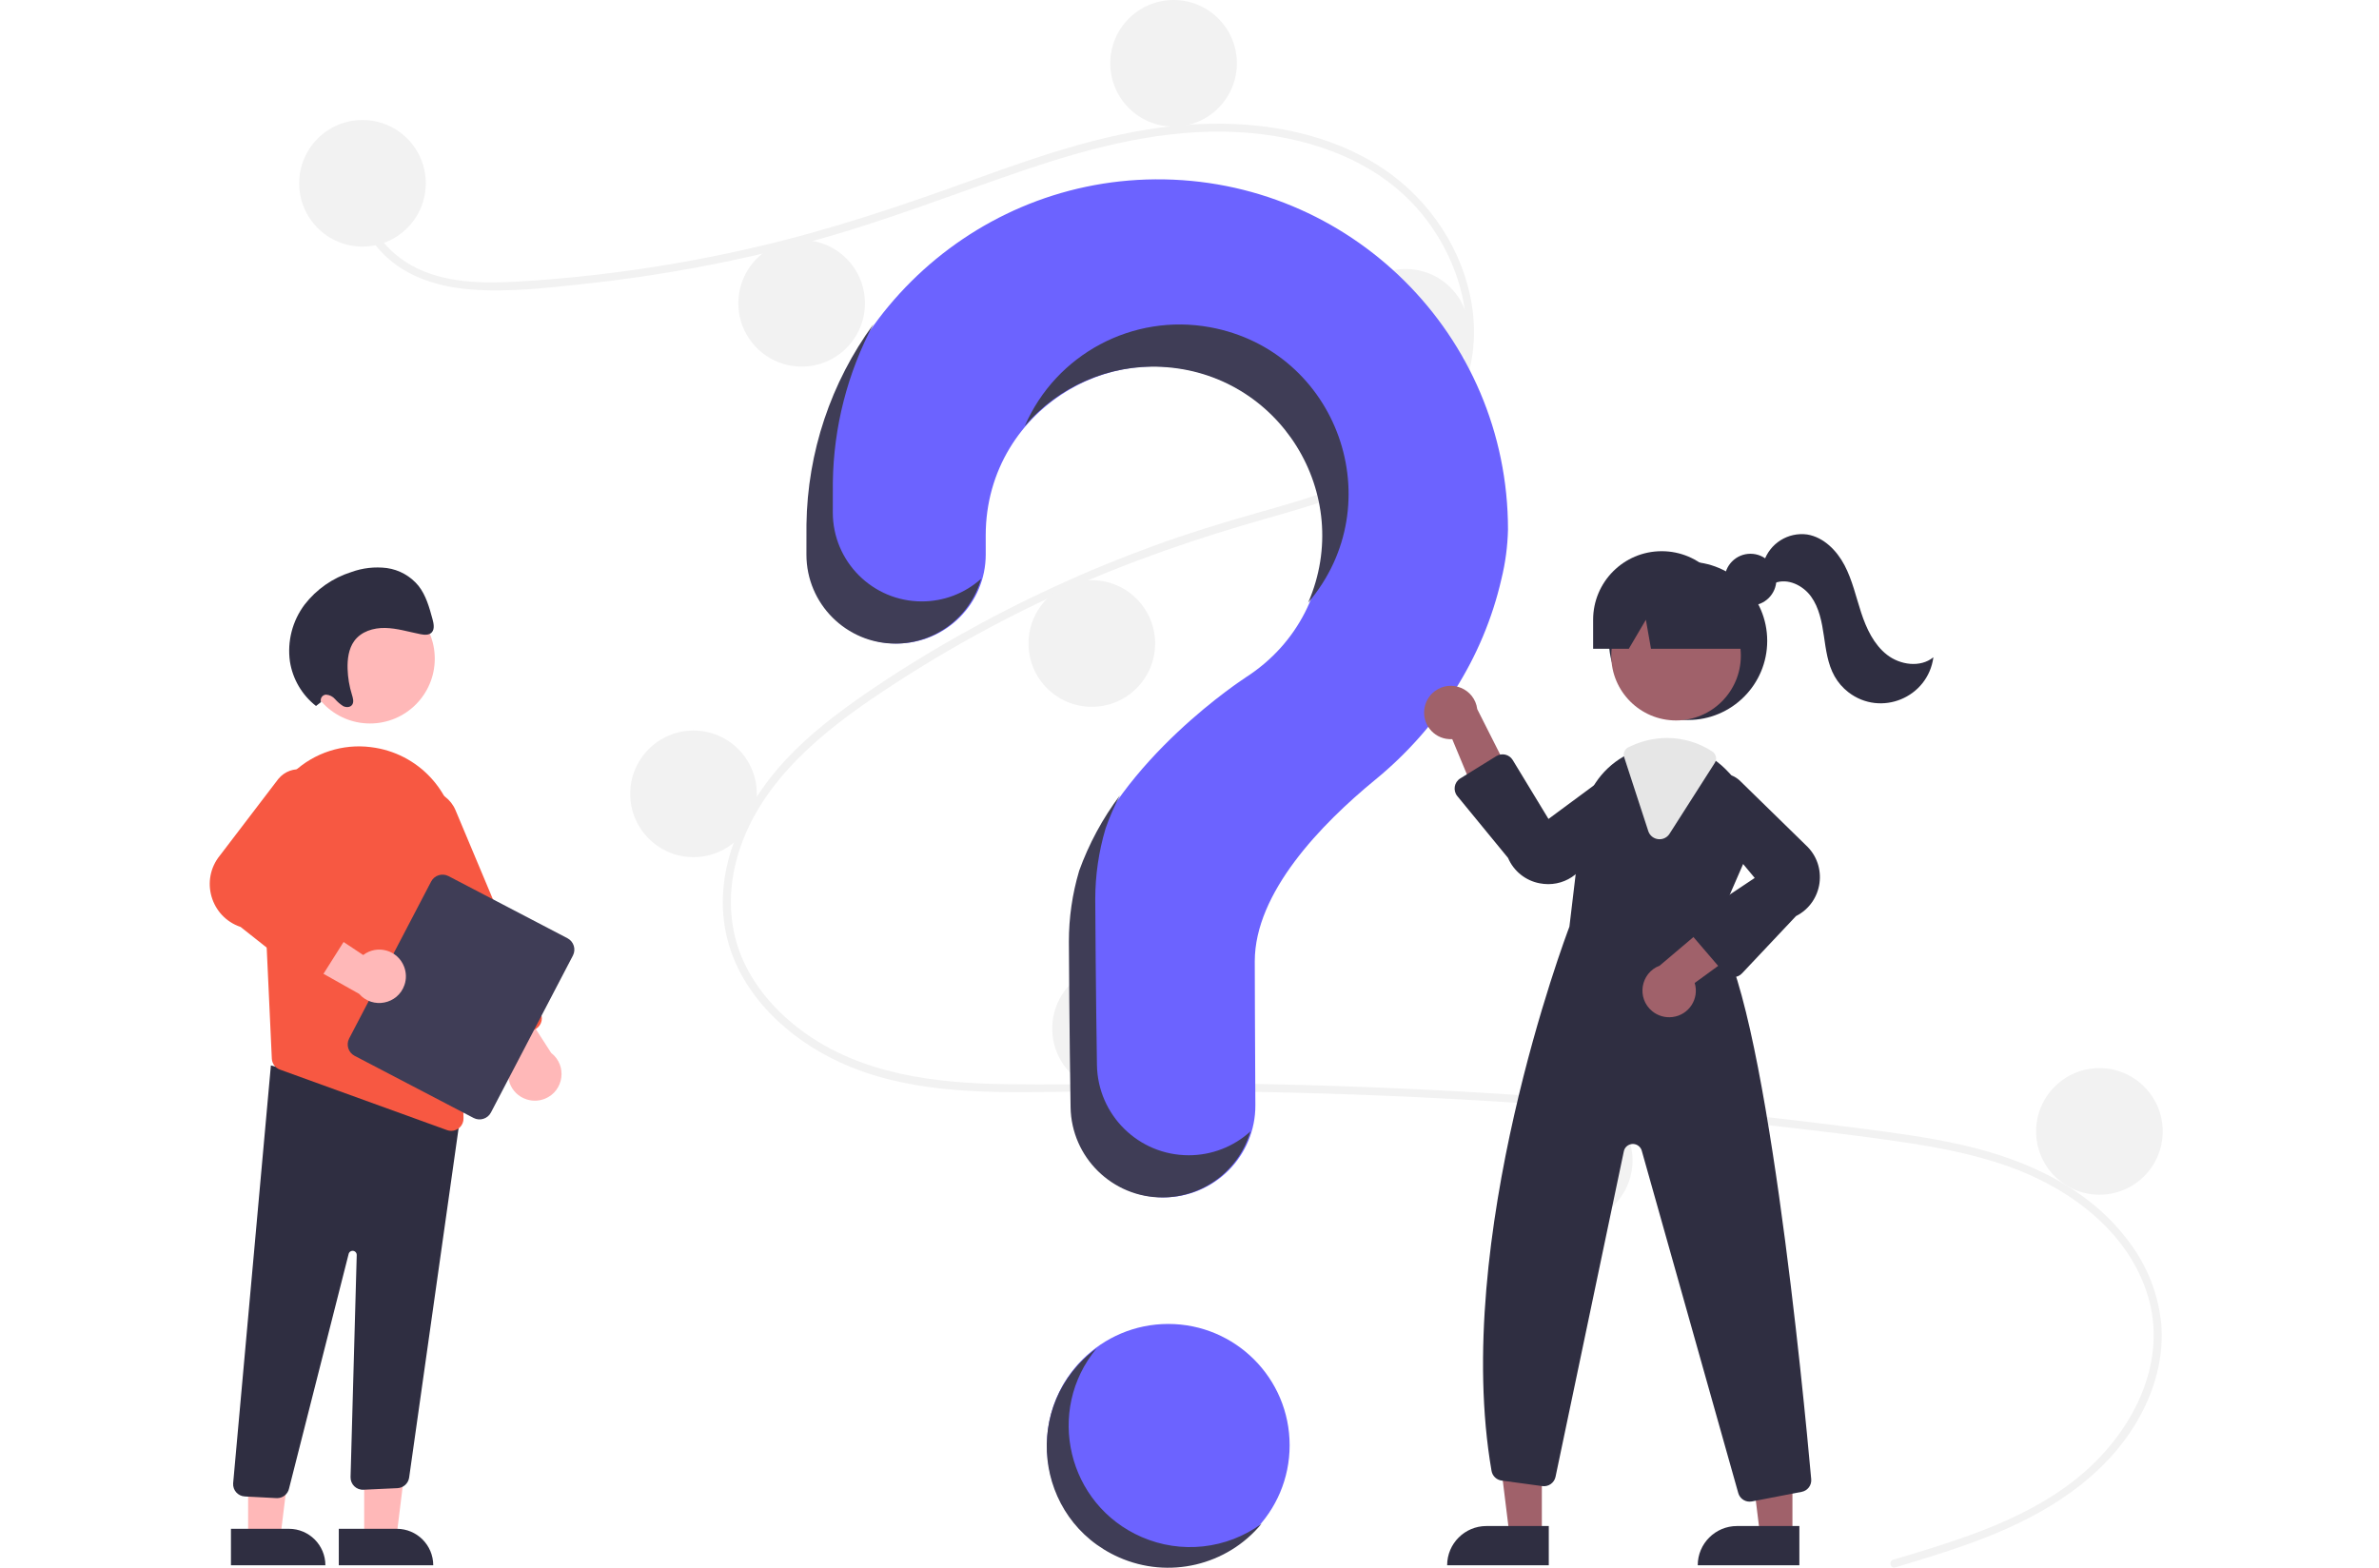
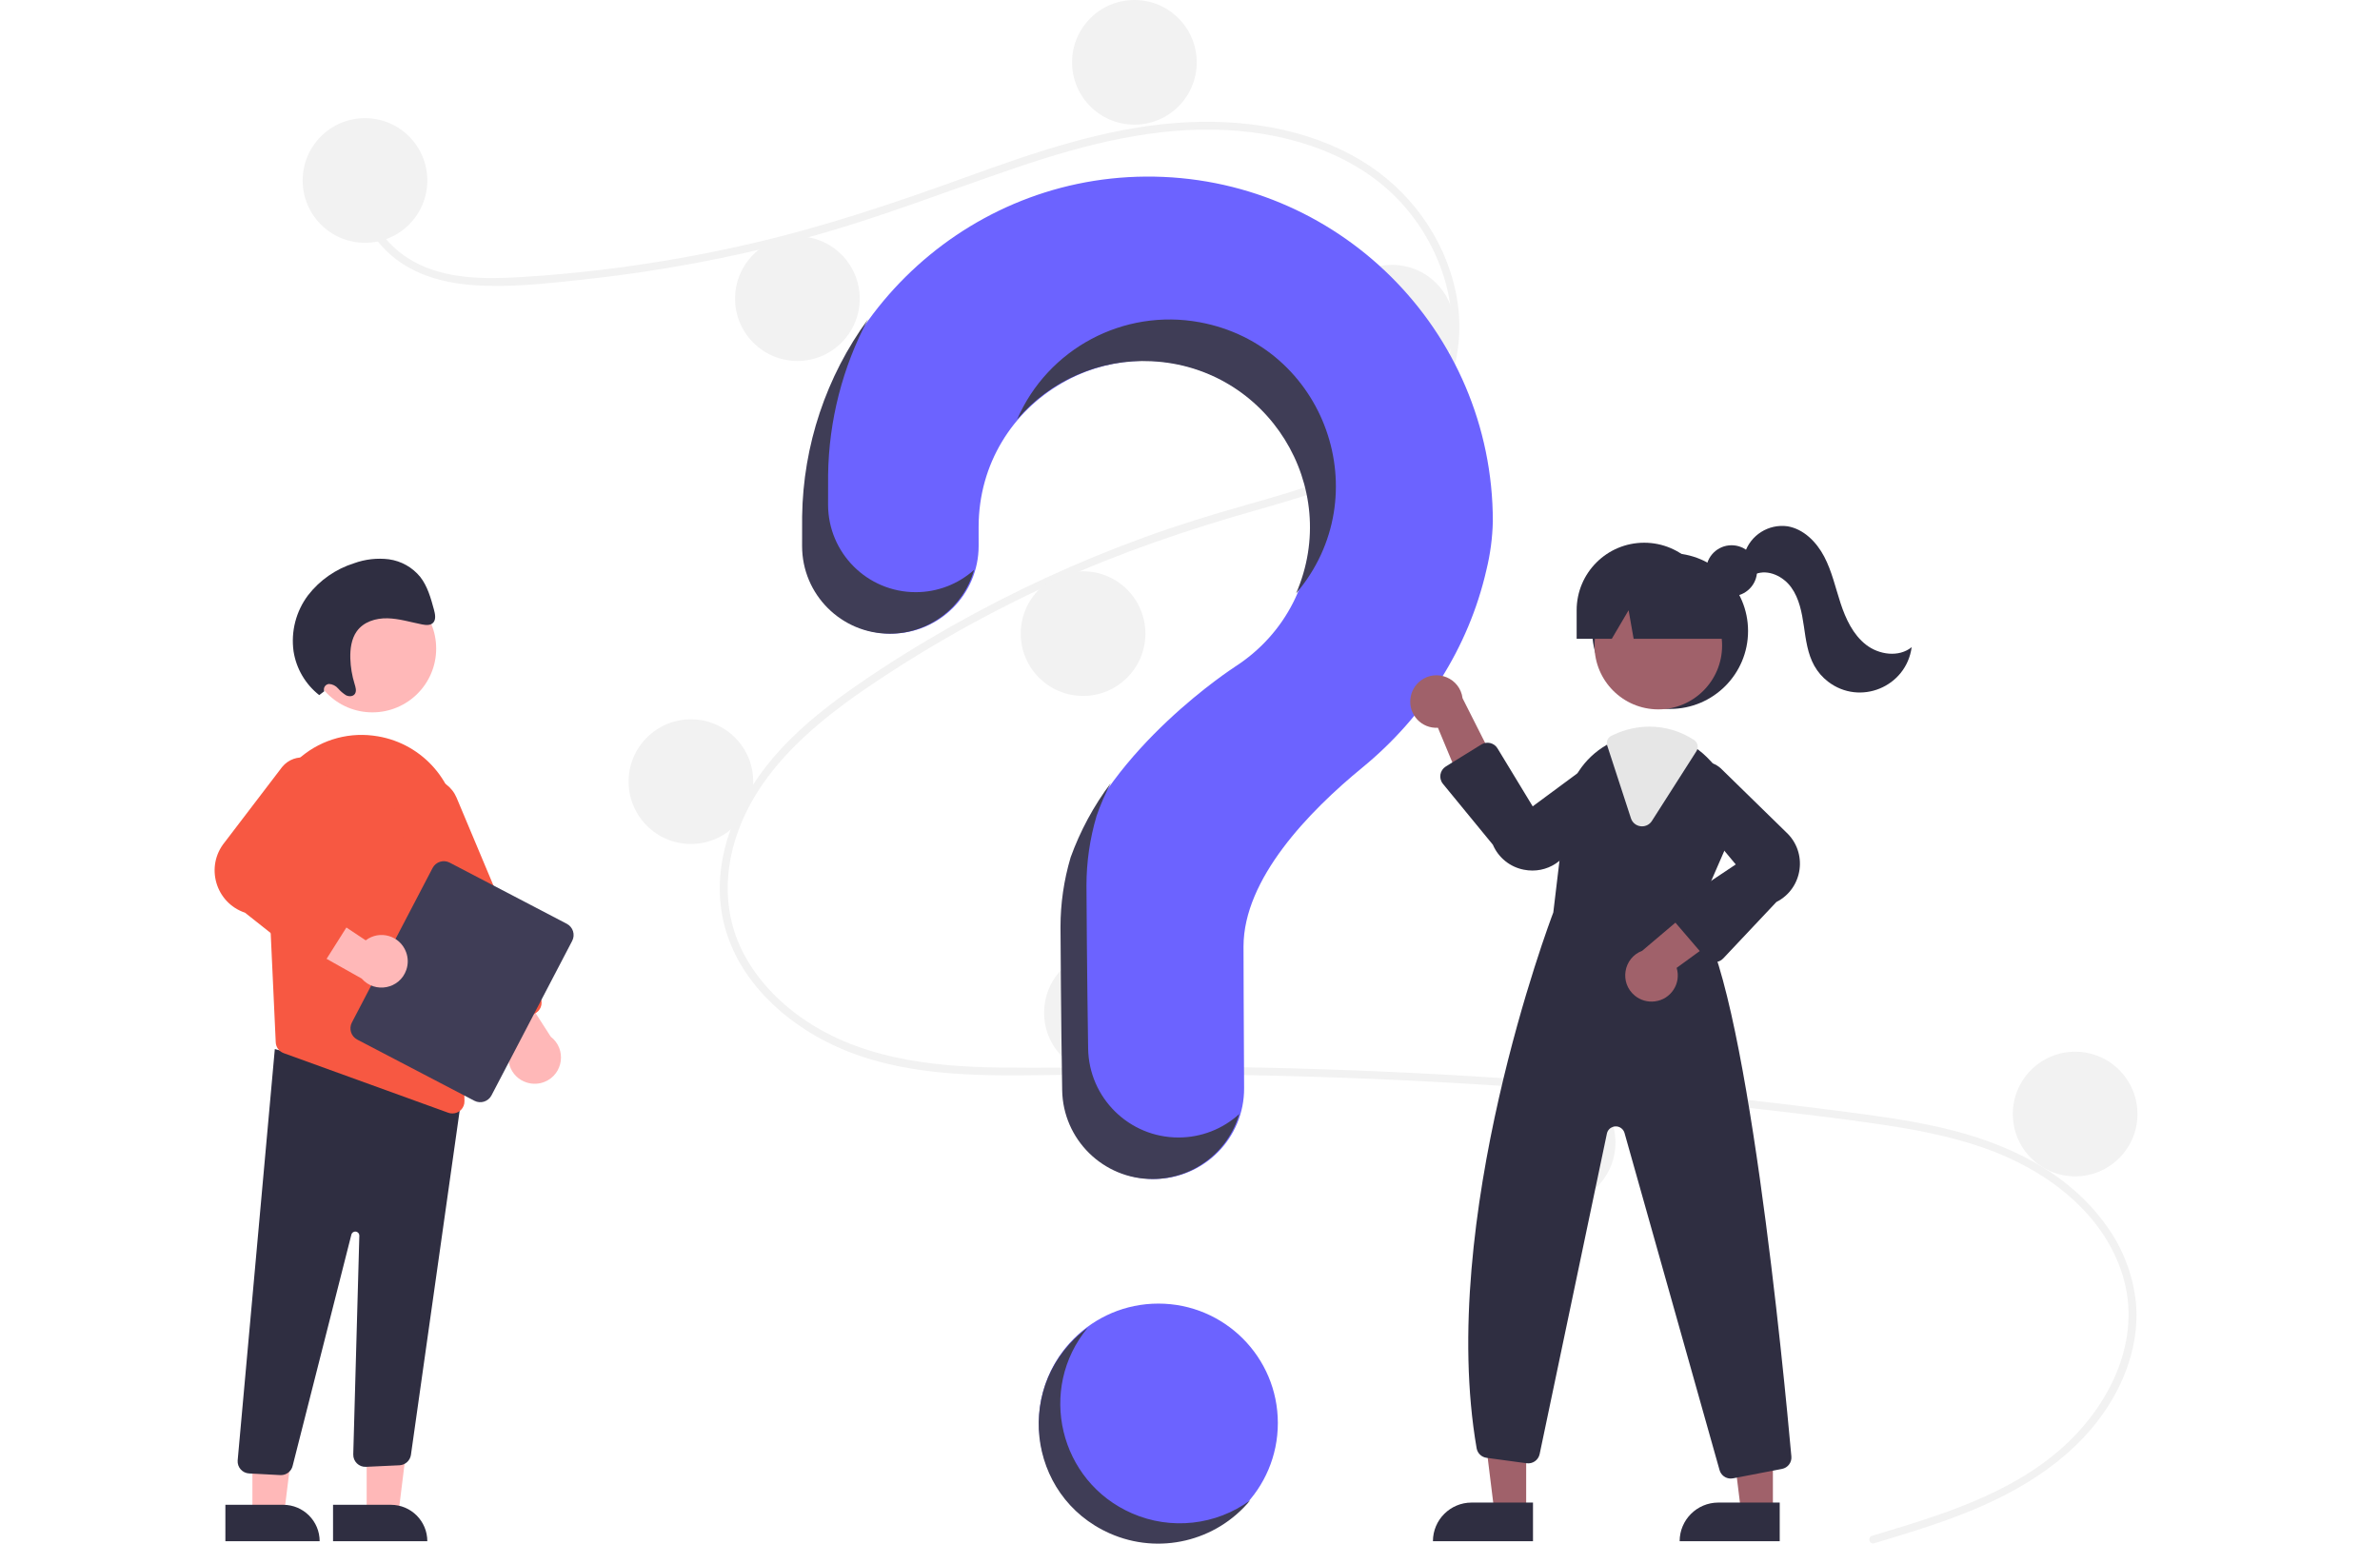
- <svg xmlns="http://www.w3.org/2000/svg" viewBox="0 0 1100 724.93">
-   <circle cx="540.196" cy="668.361" r="56.103" fill="#6c63ff" style="" />
-   <path d="M 875.362 721.311 C 906.747 711.885 940.117 702.056 965.008 679.647 C 987.252 659.622 1002.268 629.046 993.052 599.014 C 983.857 569.047 956.312 549.064 927.874 539.124 C 911.743 533.489 894.87 530.36 878 527.903 C 859.664 525.234 841.246 523.046 822.837 520.938 C 748.294 512.413 673.473 507.206 598.37 505.315 C 561.313 504.382 524.259 504.403 487.199 504.941 C 454.097 505.422 419.236 505.409 388.529 491.343 C 364.652 480.402 342.98 460.499 336.325 434.343 C 328.646 404.154 342.811 373.408 363.133 351.541 C 373.845 340.016 386.364 330.315 399.278 321.395 C 413.29 311.717 427.789 302.726 442.601 294.333 C 471.775 277.811 502.278 263.749 533.788 252.294 C 549.335 246.641 565.109 241.767 581.023 237.267 C 594.459 233.468 607.938 229.664 620.924 224.488 C 646.029 214.483 669.904 197.535 676.29 169.748 C 682.339 143.416 672.139 114.829 654.257 95.264 C 633.567 72.632 602.375 62.711 572.468 61.105 C 538.894 59.304 506.092 67.705 474.534 78.369 C 440.879 89.744 407.945 102.823 373.576 112.036 C 339.493 121.163 304.754 127.621 269.668 131.352 C 252.492 133.18 234.798 135.244 217.521 133.846 C 203.043 132.673 188.636 128.413 177.964 118.136 C 168.811 109.325 163.362 97.214 165.236 84.435 C 165.577 82.114 169.103 83.1 168.763 85.408 C 166.484 100.965 177.057 115.299 190.089 122.643 C 205.149 131.128 223.475 131.14 240.241 130.17 C 276.598 127.974 312.709 122.753 348.198 114.564 C 383.07 106.598 416.697 95.214 450.287 83.051 C 482.187 71.497 514.802 60.224 548.882 57.721 C 578.452 55.551 609.561 59.858 635.321 75.312 C 657.962 88.894 674.612 111.544 679.918 137.537 C 685.101 162.935 677.922 188.499 658.696 206.223 C 638.788 224.573 611.495 232.419 586.059 239.645 C 553.796 248.809 522.225 259.523 491.669 273.432 C 460.693 287.492 430.986 304.193 402.879 323.349 C 375.745 341.891 348.969 365.219 340.388 398.297 C 336.392 413.705 337.13 430.047 343.818 444.601 C 349.764 457.541 359.56 468.425 370.968 476.82 C 398.191 496.854 432.503 500.966 465.387 501.375 C 502.318 501.835 539.251 500.59 576.196 501.194 C 651.486 502.431 726.623 507.013 801.606 514.944 C 820.396 516.933 839.16 519.129 857.903 521.538 C 874.758 523.704 891.673 525.857 908.248 529.702 C 937.718 536.543 966.391 549.695 984.708 574.68 C 992.838 585.512 997.875 598.345 999.279 611.814 C 1000.561 625.869 997.12 639.949 990.765 652.454 C 976.701 680.126 950.354 697.729 922.377 709.293 C 907.392 715.488 891.845 720.18 876.333 724.84 C 874.073 725.518 873.108 721.987 875.363 721.311 L 875.362 721.311 Z" fill="#f2f2f2" style="" />
-   <circle cx="167.599" cy="84.764" r="29.271" fill="#f2f2f2" style="" />
-   <circle cx="370.669" cy="140.259" r="29.271" fill="#f2f2f2" style="" />
-   <circle cx="542.638" cy="29.271" r="29.271" fill="#f2f2f2" style="" />
-   <circle cx="649.963" cy="153.674" r="29.271" fill="#f2f2f2" style="" />
-   <circle cx="504.828" cy="297.59" r="29.271" fill="#f2f2f2" style="" />
-   <circle cx="320.663" cy="367.111" r="29.271" fill="#f2f2f2" style="" />
-   <circle cx="515.805" cy="475.657" r="29.271" fill="#f2f2f2" style="" />
-   <circle cx="725.582" cy="536.639" r="29.271" fill="#f2f2f2" style="" />
-   <circle cx="970.729" cy="523.223" r="29.271" fill="#f2f2f2" style="" />
-   <path d="M 534.188 82.939 C 446.507 83.558 374.714 154.812 373.467 242.488 C 373.455 243.296 373.45 248.987 373.451 256.433 C 373.452 279.162 391.875 297.588 414.607 297.59 C 437.362 297.586 455.802 279.125 455.784 256.368 C 455.778 251.306 455.775 247.801 455.775 247.587 C 455.764 187.498 520.803 149.929 572.848 179.962 C 623.522 209.204 625.201 281.741 575.935 313.299 L 575.948 313.315 C 575.948 313.315 517.372 351.028 499.513 402.759 L 499.528 402.762 C 496.389 413.359 494.798 424.357 494.804 435.41 C 494.804 439.953 495.071 479.708 495.588 511.975 C 495.963 535.14 514.851 553.719 538.019 553.714 C 561.56 553.713 580.599 534.553 580.456 511.013 C 580.276 481.463 580.179 447.054 580.179 444.557 C 580.179 412.792 610.823 381.143 635.993 360.503 C 664.98 336.735 685.837 304.348 694.216 267.811 C 696.069 260.289 697.091 252.586 697.264 244.843 C 697.264 154.966 624.061 82.29 534.188 82.939 Z" fill="#6c63ff" style="" />
-   <circle cx="780.534" cy="296.367" r="36.589" fill="#2f2e41" style="" />
-   <polygon points="712.921 709.986 697.97 709.986 690.855 652.311 712.925 652.311 712.921 709.986" fill="#a0616a" style="" />
-   <path d="M 687.288 705.711 L 716.124 705.711 C 716.124 705.711 716.124 705.711 716.124 705.711 L 716.124 723.867 C 716.124 723.867 716.124 723.867 716.124 723.867 L 669.132 723.867 C 669.132 723.867 669.132 723.867 669.132 723.867 C 669.132 713.841 677.261 705.711 687.288 705.711 Z" fill="#2f2e41" style="" />
-   <polygon points="828.786 709.986 813.835 709.986 806.72 652.311 828.789 652.311 828.786 709.986" fill="#a0616a" style="" />
-   <path d="M 803.155 705.711 L 831.99 705.711 C 831.99 705.711 831.99 705.711 831.99 705.711 L 831.99 723.867 C 831.99 723.867 831.99 723.867 831.99 723.867 L 784.997 723.867 C 784.997 723.867 784.997 723.867 784.997 723.867 C 784.997 713.841 793.127 705.711 803.155 705.711 Z" fill="#2f2e41" style="" />
-   <circle cx="774.973" cy="303.213" r="29.957" fill="#a0616a" style="" />
-   <path d="M 792.827 429.806 L 806.231 399.011 C 812.903 384.205 809.506 366.8 797.756 355.592 C 796.578 354.429 795.327 353.338 794.01 352.336 C 787.397 347.162 779.246 344.342 770.85 344.322 C 765.204 344.344 759.63 345.583 754.507 347.956 C 754.067 348.153 753.64 348.359 753.201 348.567 C 752.361 348.969 751.532 349.408 750.726 349.859 C 740.078 355.974 732.97 366.784 731.577 378.985 L 725.662 428.551 C 724.174 432.441 671.096 572.942 689.657 680.21 C 690.064 682.558 691.952 684.374 694.318 684.687 L 713.137 687.248 C 715.987 687.637 718.655 685.756 719.248 682.942 L 750.825 532.427 C 751.501 529.208 755.407 527.929 757.857 530.126 C 758.461 530.665 758.897 531.367 759.117 532.146 L 803.731 690.43 C 804.385 692.794 806.535 694.432 808.987 694.432 C 809.343 694.428 809.699 694.395 810.05 694.334 L 833.039 689.906 C 835.809 689.387 837.727 686.845 837.466 684.04 C 834.088 646.365 816.136 457.651 792.827 429.806 Z" style="" fill="#2f2e41" />
-   <path d="M 658.56 328.143 C 657.673 335.728 663.859 342.267 671.48 341.807 L 688.225 382.045 L 700.891 363.27 L 683.047 327.938 C 681.85 318.52 670.909 313.932 663.352 319.677 C 660.661 321.723 658.929 324.783 658.56 328.143 Z" fill="#a0616a" style="" />
-   <path d="M 773.313 470.324 C 780.894 469.416 785.813 461.878 783.589 454.575 L 818.819 428.913 L 797.608 420.972 L 767.407 446.555 C 758.528 449.914 756.616 461.626 763.964 467.634 C 766.58 469.774 769.961 470.745 773.313 470.324 Z" fill="#a0616a" style="" />
-   <path d="M 715.883 408.871 C 714.531 408.87 713.184 408.738 711.859 408.475 C 705.352 407.236 699.889 402.839 697.287 396.746 L 673.828 368.141 C 671.722 365.576 672.361 361.742 675.183 359.994 L 691.873 349.663 C 694.468 348.058 697.871 348.873 699.454 351.481 L 715.987 378.721 L 747.65 355.321 C 755.734 351.083 765.376 357.182 765.005 366.303 C 764.882 369.324 763.607 372.186 761.445 374.3 L 729.842 403.129 C 726.128 406.808 721.11 408.872 715.883 408.871 Z" style="" fill="#2f2e41" />
-   <path d="M 801.439 451.891 C 801.396 451.891 801.353 451.891 801.31 451.89 C 799.753 451.852 798.288 451.157 797.271 449.974 L 782.433 432.665 C 780.291 430.163 780.818 426.35 783.556 424.525 L 811.342 406.003 L 786.17 375.74 C 781.476 367.913 787.014 357.94 796.139 357.787 C 799.163 357.737 802.092 358.843 804.328 360.882 L 834.919 390.778 C 845.326 400.284 843.009 417.264 830.438 423.635 L 805.434 450.168 C 804.396 451.266 802.951 451.891 801.439 451.891 Z" style="" fill="#2f2e41" />
-   <path d="M 767.358 388.104 C 767.117 388.104 766.88 388.091 766.645 388.06 C 764.534 387.804 762.766 386.341 762.119 384.316 L 750.968 350.13 C 750.391 348.344 751.221 346.404 752.914 345.588 L 753.275 345.418 C 753.604 345.262 753.926 345.108 754.259 344.961 C 759.457 342.549 765.119 341.29 770.85 341.273 C 778.288 341.286 785.564 343.473 791.78 347.562 C 793.514 348.717 794.003 351.046 792.88 352.801 L 771.964 385.569 C 770.965 387.15 769.226 388.109 767.358 388.104 Z" fill="#e6e6e6" style="" />
-   <circle cx="809.38" cy="268.059" r="11.972" fill="#2f2e41" style="" />
-   <path d="M 768.338 254.899 C 750.825 254.899 736.627 269.096 736.627 286.61 L 736.627 300.026 L 753.127 300.026 L 761.021 286.61 L 763.387 300.026 L 813.464 300.026 L 800.048 286.61 C 800.048 269.096 785.851 254.899 768.338 254.899 Z" fill="#2f2e41" style="" />
-   <path d="M 815.535 259.858 C 818.267 251.312 826.744 245.965 835.634 247.177 C 843.265 248.454 849.298 254.588 852.892 261.438 C 856.486 268.289 858.147 275.955 860.563 283.303 C 862.979 290.653 866.406 298.04 872.507 302.797 C 878.607 307.555 887.967 308.846 893.959 303.951 C 891.448 322.671 869.612 331.653 854.654 320.116 C 852.045 318.103 849.867 315.584 848.25 312.713 C 845.09 307.087 844.274 300.495 843.336 294.111 C 842.399 287.724 841.18 281.122 837.407 275.888 C 833.631 270.655 826.566 267.236 820.572 269.62 L 815.535 259.858 Z" fill="#2f2e41" style="" />
-   <path d="M 426.228 278.123 C 403.497 278.12 385.072 259.695 385.071 236.965 C 385.071 229.521 385.075 223.829 385.088 223.02 C 385.435 197.522 391.855 172.474 403.818 149.952 C 384.163 176.862 373.354 209.213 372.892 242.535 C 372.879 243.345 372.874 249.036 372.874 256.48 C 372.875 279.209 391.301 297.635 414.031 297.637 C 432.46 297.629 448.643 285.381 453.653 267.647 C 446.118 274.403 436.35 278.136 426.228 278.123 Z" fill="#3f3d56" style="" />
-   <path d="M 536.978 169.663 C 591.517 172.268 626.6 228.626 604.861 278.714 C 643.814 232.963 618.638 162.204 559.541 151.344 C 523.829 144.78 488.307 163.711 473.84 197.015 C 489.501 178.593 512.828 168.489 536.978 169.663 Z" fill="#3f3d56" style="" />
-   <path d="M 549.638 534.246 C 526.471 534.253 507.584 515.672 507.207 492.508 C 506.692 460.241 506.423 420.484 506.423 415.942 C 506.417 404.889 508.009 393.892 511.148 383.295 L 511.135 383.291 C 512.989 377.972 515.229 372.797 517.833 367.8 C 509.831 378.466 503.463 390.262 498.938 402.805 L 498.952 402.807 C 495.811 413.406 494.221 424.402 494.229 435.456 C 494.229 440 494.495 479.754 495.013 512.022 C 495.389 535.186 514.275 553.765 537.443 553.761 C 556.3 553.757 572.895 541.313 578.18 523.212 C 570.379 530.324 560.196 534.262 549.638 534.246 Z" fill="#3f3d56" style="" />
-   <polygon points="168.39 710.541 183.342 710.54 190.455 652.865 168.386 652.866 168.39 710.541" fill="#ffb8b8" style="" />
-   <path d="M 156.653 706.994 L 200.321 706.994 C 200.321 706.994 200.321 706.994 200.321 706.994 L 200.321 723.864 C 200.321 723.864 200.321 723.864 200.321 723.864 L 173.525 723.864 C 164.204 723.864 156.653 716.313 156.653 706.994 C 156.653 706.994 156.653 706.994 156.653 706.994 Z" fill="#2f2e41" style="" transform="matrix(-1, 0.000046, -0.000046, -1, 357.0069, 1430.85)" />
-   <polygon points="114.725 710.541 129.677 710.54 136.791 652.865 114.722 652.866 114.725 710.541" fill="#ffb8b8" style="" />
-   <path d="M 106.787 706.994 L 150.453 706.994 C 150.453 706.994 150.453 706.994 150.453 706.994 L 150.453 723.866 C 150.453 723.866 150.453 723.866 150.453 723.866 L 123.656 723.866 C 114.339 723.866 106.787 716.313 106.787 706.994 C 106.787 706.994 106.787 706.994 106.787 706.994 Z" fill="#2f2e41" style="" transform="matrix(-1, 0.000046, -0.000046, -1, 257.2729, 1430.854)" />
-   <path d="M 127.791 692.803 L 113.186 692.033 C 110.016 691.868 107.594 689.145 107.798 685.977 L 125.254 492.705 L 205.641 514.398 L 213.385 512.287 L 189.166 683.381 C 188.74 686.032 186.53 688.033 183.85 688.193 L 168.106 688.925 C 164.777 689.11 162 686.41 162.092 683.077 L 164.944 580.387 C 164.985 578.925 163.428 577.968 162.141 578.664 C 161.649 578.929 161.298 579.399 161.184 579.949 L 133.674 688.268 C 133.139 690.918 130.804 692.821 128.101 692.811 C 128 692.811 127.894 692.809 127.791 692.803 Z" fill="#2f2e41" style="" />
-   <circle cx="171.074" cy="304.614" r="29.957" fill="#ffb8b8" style="" />
-   <path d="M 121.201 392.621 L 124.494 463.686 L 125.684 489.54 C 125.781 491.844 127.265 493.858 129.435 494.634 L 206.681 522.616 C 207.304 522.847 207.965 522.964 208.632 522.96 C 211.839 522.973 214.42 520.325 214.32 517.12 L 211.153 389.34 C 210.724 367.716 194.981 349.449 173.656 345.827 C 172.91 345.714 172.149 345.6 171.388 345.498 C 158.413 343.888 145.39 348.102 135.818 357.013 C 125.907 366.128 120.552 379.173 121.201 392.621 Z" style="fill: rgb(247, 88, 66);" />
-   <path d="M 243.582 508.437 C 235.732 505.999 232.448 496.686 237.033 489.866 L 210.836 455.033 L 233.443 453.633 L 254.853 486.925 C 262.362 492.732 260.772 504.491 251.988 508.092 C 249.312 509.188 246.336 509.308 243.582 508.437 Z" fill="#ffb8b8" style="" />
-   <path d="M 225.163 483.562 C 223.762 482.993 222.647 481.886 222.064 480.489 L 182.599 386.462 C 178.063 375.676 186.903 364.025 198.513 365.489 C 203.908 366.168 208.53 369.681 210.631 374.696 L 250.097 468.725 C 251.311 471.627 249.946 474.967 247.047 476.188 L 229.526 483.542 C 228.133 484.131 226.563 484.138 225.163 483.562 Z" style="fill: rgb(247, 88, 66);" />
-   <path d="M 161.443 480.245 L 199.348 407.666 C 200.87 404.762 204.457 403.634 207.367 405.149 L 262.387 433.884 C 265.291 435.407 266.418 438.994 264.903 441.902 L 226.998 514.481 C 225.475 517.389 221.888 518.515 218.978 516.998 L 163.959 488.263 C 161.053 486.741 159.928 483.155 161.443 480.245 Z" fill="#3f3d56" style="" />
-   <path d="M 186.863 447.085 C 183.967 439.393 174.478 436.665 167.938 441.645 L 131.619 417.552 L 131.557 440.202 L 166.055 459.61 C 172.296 466.762 183.941 464.478 187.017 455.498 C 187.953 452.762 187.898 449.786 186.863 447.085 Z" fill="#ffb8b8" style="" />
-   <path d="M 140.945 452.178 L 111.263 428.668 C 97.384 424.007 92.453 406.906 101.721 395.572 L 128.671 360.252 C 134.674 352.917 146.369 354.83 149.718 363.696 C 150.829 366.639 150.774 369.893 149.563 372.797 L 128.24 407.676 L 159.576 422.541 C 162.667 424.006 163.778 427.844 161.951 430.736 L 149.302 450.755 C 148.438 452.12 147.035 453.057 145.442 453.33 C 145.409 453.336 145.378 453.34 145.346 453.345 C 143.78 453.582 142.187 453.159 140.945 452.178 Z" style="fill: rgb(247, 88, 66);" />
-   <path d="M 148.439 324.673 C 147.887 323.061 149.006 321.365 150.702 321.234 C 152.342 321.324 153.875 322.079 154.942 323.327 C 156.025 324.576 157.288 325.661 158.688 326.543 C 160.137 327.274 162.101 327.169 162.928 325.776 C 163.703 324.47 163.173 322.718 162.705 321.199 C 161.508 317.334 160.839 313.326 160.715 309.282 C 160.581 304.769 161.216 300.059 163.714 296.54 C 166.94 291.997 172.706 290.272 178.162 290.398 C 183.619 290.521 188.987 292.207 194.391 293.273 C 196.258 293.639 198.452 293.827 199.7 292.382 C 201.026 290.845 200.54 288.354 199.974 286.278 C 198.509 280.89 196.956 275.32 193.553 270.969 C 189.873 266.448 184.617 263.49 178.842 262.687 C 173.3 261.999 167.672 262.64 162.424 264.551 C 153.874 267.247 146.348 272.488 140.858 279.575 C 135.196 287.113 132.75 296.584 134.054 305.921 C 135.327 314.052 139.637 321.398 146.112 326.476 L 148.439 324.673 Z" fill="#2f2e41" style="" />
-   <path d="M 527.835 710.78 C 493.621 695.876 483.225 652.34 507.017 623.589 C 472.139 649.054 477.907 702.727 517.399 720.201 C 540.379 730.366 567.316 724.013 583.329 704.651 C 567.235 716.412 546.107 718.746 527.835 710.78 Z" fill="#3f3d56" style="" />
+ <svg xmlns="http://www.w3.org/2000/svg" viewBox="0 0 1110 720">
+   <circle cx="540.253" cy="663.752" r="55.716" fill="#6c63ff" style="" />
+   <path d="M 873.108 716.336 C 904.276 706.975 937.416 697.214 962.135 674.96 C 984.226 655.073 999.138 624.708 989.986 594.883 C 980.854 565.122 953.499 545.277 925.258 535.406 C 909.238 529.81 892.481 526.702 875.728 524.262 C 857.518 521.612 839.227 519.439 820.945 517.345 C 746.916 508.879 672.611 503.708 598.026 501.83 C 561.225 500.903 524.426 500.924 487.622 501.459 C 454.748 501.936 420.127 501.923 389.632 487.954 C 365.92 477.089 344.397 457.323 337.788 431.347 C 330.162 401.367 344.23 370.833 364.411 349.117 C 375.05 337.671 387.482 328.037 400.307 319.178 C 414.222 309.567 428.621 300.638 443.331 292.303 C 472.304 275.895 502.597 261.93 533.889 250.554 C 549.329 244.94 564.994 240.1 580.799 235.631 C 594.142 231.858 607.528 228.08 620.424 222.94 C 645.356 213.004 669.067 196.173 675.409 168.577 C 681.416 142.427 671.286 114.037 653.528 94.607 C 632.98 72.131 602.003 62.278 572.303 60.684 C 538.96 58.895 506.384 67.238 475.044 77.829 C 441.621 89.125 408.914 102.114 374.782 111.263 C 340.934 120.327 306.435 126.741 271.591 130.446 C 254.533 132.261 236.961 134.311 219.804 132.923 C 205.426 131.758 191.118 127.527 180.519 117.321 C 171.43 108.571 166.018 96.544 167.879 83.853 C 168.218 81.548 171.72 82.527 171.382 84.819 C 169.119 100.269 179.619 114.504 192.561 121.797 C 207.517 130.224 225.717 130.236 242.367 129.272 C 278.473 127.091 314.335 121.906 349.579 113.774 C 384.211 105.863 417.606 94.557 450.964 82.478 C 482.644 71.004 515.034 59.809 548.879 57.323 C 578.245 55.168 609.14 59.445 634.722 74.793 C 657.207 88.281 673.742 110.775 679.012 136.588 C 684.159 161.811 677.029 187.199 657.936 204.801 C 638.165 223.024 611.061 230.816 585.8 237.992 C 553.759 247.093 522.406 257.733 492.061 271.546 C 461.299 285.509 431.796 302.095 403.883 321.119 C 376.936 339.533 350.345 362.7 341.823 395.55 C 337.855 410.852 338.588 427.081 345.23 441.535 C 351.135 454.385 360.863 465.194 372.192 473.531 C 399.228 493.427 433.303 497.511 465.96 497.917 C 502.636 498.374 539.315 497.138 576.005 497.737 C 650.776 498.966 725.395 503.516 799.86 511.393 C 818.521 513.368 837.155 515.549 855.769 517.941 C 872.508 520.092 889.306 522.23 905.767 526.049 C 935.034 532.843 963.509 545.904 981.7 570.717 C 989.773 581.474 994.776 594.218 996.17 607.594 C 997.443 621.553 994.026 635.535 987.715 647.954 C 973.748 675.435 947.582 692.917 919.798 704.401 C 904.917 710.553 889.477 715.213 874.072 719.841 C 871.828 720.514 870.869 717.008 873.109 716.336 L 873.108 716.336 Z" fill="#f2f2f2" style="" />
+   <circle cx="170.226" cy="84.179" r="29.069" fill="#f2f2f2" style="" />
+   <circle cx="371.895" cy="139.292" r="29.069" fill="#f2f2f2" style="" />
+   <circle cx="529.069" cy="29.069" r="29.069" fill="#f2f2f2" style="" />
+   <circle cx="649.263" cy="152.614" r="29.069" fill="#f2f2f2" style="" />
+   <circle cx="505.129" cy="295.538" r="29.069" fill="#f2f2f2" style="" />
+   <circle cx="322.234" cy="364.579" r="29.069" fill="#f2f2f2" style="" />
+   <circle cx="516.03" cy="472.377" r="29.069" fill="#f2f2f2" style="" />
+   <circle cx="724.361" cy="532.938" r="29.069" fill="#f2f2f2" style="" />
+   <circle cx="967.817" cy="519.614" r="29.069" fill="#f2f2f2" style="" />
+   <path d="M 534.287 82.367 C 447.21 82.982 375.913 153.744 374.674 240.816 C 374.662 241.618 374.657 247.27 374.658 254.664 C 374.659 277.237 392.955 295.536 415.53 295.538 C 438.128 295.534 456.441 277.2 456.423 254.6 C 456.417 249.573 456.414 246.092 456.414 245.879 C 456.404 186.205 520.994 148.895 572.68 178.721 C 623.005 207.761 624.672 279.798 575.746 311.138 L 575.759 311.154 C 575.759 311.154 517.587 348.607 499.851 399.981 L 499.866 399.984 C 496.748 410.508 495.168 421.43 495.174 432.407 C 495.174 436.919 495.439 476.4 495.953 508.444 C 496.325 531.449 515.083 549.9 538.091 549.895 C 561.47 549.894 580.378 530.866 580.236 507.489 C 580.057 478.142 579.96 443.971 579.96 441.491 C 579.96 409.945 610.393 378.514 635.39 358.017 C 664.177 334.413 684.89 302.249 693.211 265.964 C 695.051 258.494 696.066 250.844 696.238 243.154 C 696.238 153.897 623.54 81.722 534.287 82.367 Z" fill="#6c63ff" style="" />
+   <circle cx="778.934" cy="294.323" r="36.337" fill="#2f2e41" style="" />
+   <polygon points="711.787 705.089 696.939 705.089 689.873 647.812 711.791 647.812 711.787 705.089" fill="#a0616a" style="" />
+   <path d="M 686.331 700.844 L 714.968 700.844 C 714.968 700.844 714.968 700.844 714.968 700.844 L 714.968 718.875 C 714.968 718.875 714.968 718.875 714.968 718.875 L 668.3 718.875 C 668.3 718.875 668.3 718.875 668.3 718.875 C 668.3 708.918 676.373 700.844 686.331 700.844 Z" fill="#2f2e41" style="" />
+   <polygon points="826.853 705.089 812.005 705.089 804.939 647.812 826.856 647.812 826.853 705.089" fill="#a0616a" style="" />
+   <path d="M 801.399 700.844 L 830.035 700.844 C 830.035 700.844 830.035 700.844 830.035 700.844 L 830.035 718.875 C 830.035 718.875 830.035 718.875 830.035 718.875 L 783.366 718.875 C 783.366 718.875 783.366 718.875 783.366 718.875 C 783.366 708.918 791.44 700.844 801.399 700.844 Z" fill="#2f2e41" style="" />
+   <circle cx="773.411" cy="301.122" r="29.75" fill="#a0616a" style="" />
+   <path d="M 791.142 426.842 L 804.453 396.259 C 811.079 381.555 807.706 364.27 796.037 353.14 C 794.867 351.985 793.625 350.901 792.317 349.906 C 785.749 344.768 777.655 341.967 769.316 341.947 C 763.709 341.969 758.174 343.2 753.086 345.556 C 752.649 345.752 752.225 345.956 751.789 346.163 C 750.955 346.562 750.132 346.998 749.331 347.446 C 738.757 353.519 731.698 364.254 730.314 376.371 L 724.44 425.595 C 722.962 429.459 670.25 568.991 688.683 675.519 C 689.088 677.851 690.963 679.654 693.312 679.965 L 712.002 682.508 C 714.832 682.895 717.481 681.027 718.07 678.232 L 749.43 528.755 C 750.101 525.558 753.98 524.288 756.413 526.47 C 757.013 527.005 757.446 527.702 757.664 528.476 L 801.971 685.668 C 802.62 688.016 804.755 689.643 807.19 689.643 C 807.544 689.639 807.898 689.606 808.246 689.545 L 831.077 685.148 C 833.827 684.632 835.732 682.108 835.473 679.322 C 832.118 641.907 814.29 454.495 791.142 426.842 Z" style="" fill="#2f2e41" />
+   <path d="M 657.801 325.88 C 656.92 333.413 663.063 339.906 670.632 339.45 L 687.261 379.41 L 699.84 360.765 L 682.119 325.676 C 680.93 316.323 670.065 311.767 662.56 317.472 C 659.887 319.504 658.167 322.543 657.801 325.88 Z" fill="#a0616a" style="" />
+   <path d="M 771.763 467.08 C 779.291 466.179 784.176 458.693 781.968 451.44 L 816.955 425.955 L 795.89 418.069 L 765.897 443.475 C 757.079 446.811 755.181 458.442 762.478 464.409 C 765.076 466.534 768.434 467.498 771.763 467.08 Z" fill="#a0616a" style="" />
+   <path d="M 714.729 406.051 C 713.386 406.05 712.048 405.919 710.732 405.658 C 704.27 404.427 698.845 400.061 696.261 394.01 L 672.964 365.602 C 670.872 363.055 671.507 359.247 674.309 357.511 L 690.884 347.251 C 693.461 345.658 696.841 346.467 698.413 349.057 L 714.832 376.109 L 746.276 352.87 C 754.305 348.662 763.88 354.719 763.512 363.777 C 763.39 366.777 762.123 369.619 759.976 371.719 L 728.591 400.349 C 724.903 404.002 719.92 406.052 714.729 406.051 Z" style="" fill="#2f2e41" />
+   <path d="M 799.695 448.774 C 799.652 448.774 799.609 448.774 799.566 448.773 C 798.02 448.736 796.565 448.045 795.555 446.871 L 780.82 429.681 C 778.692 427.196 779.216 423.41 781.935 421.597 L 809.529 403.203 L 784.531 373.149 C 779.869 365.376 785.369 355.471 794.431 355.319 C 797.434 355.27 800.343 356.368 802.564 358.393 L 832.944 388.083 C 843.279 397.523 840.978 414.386 828.494 420.713 L 803.662 447.063 C 802.631 448.154 801.196 448.774 799.695 448.774 Z" style="" fill="#2f2e41" />
+   <path d="M 765.849 385.427 C 765.609 385.427 765.374 385.414 765.14 385.384 C 763.044 385.129 761.288 383.677 760.646 381.665 L 749.572 347.715 C 748.999 345.942 749.823 344.015 751.504 343.205 L 751.863 343.036 C 752.189 342.881 752.509 342.728 752.84 342.582 C 758.002 340.187 763.625 338.936 769.316 338.919 C 776.703 338.932 783.929 341.104 790.102 345.165 C 791.824 346.312 792.31 348.625 791.195 350.368 L 770.423 382.91 C 769.431 384.48 767.704 385.432 765.849 385.427 Z" fill="#e6e6e6" style="" />
+   <circle cx="807.581" cy="266.21" r="11.889" fill="#2f2e41" style="" />
+   <path d="M 766.822 253.141 C 749.43 253.141 735.33 267.24 735.33 284.633 L 735.33 297.957 L 751.716 297.957 L 759.555 284.633 L 761.905 297.957 L 811.637 297.957 L 798.313 284.633 C 798.313 267.24 784.214 253.141 766.822 253.141 Z" fill="#2f2e41" style="" />
+   <path d="M 813.693 258.066 C 816.406 249.579 824.825 244.269 833.654 245.472 C 841.232 246.74 847.223 252.832 850.793 259.635 C 854.362 266.439 856.011 274.052 858.411 281.349 C 860.81 288.648 864.213 295.984 870.272 300.709 C 876.33 305.434 885.626 306.716 891.576 301.855 C 889.083 320.446 867.397 329.366 852.543 317.908 C 849.952 315.909 847.789 313.408 846.183 310.556 C 843.044 304.969 842.234 298.423 841.303 292.083 C 840.372 285.74 839.161 279.183 835.414 273.985 C 831.665 268.788 824.648 265.393 818.696 267.761 L 813.693 258.066 Z" fill="#2f2e41" style="" />
+   <path d="M 427.071 276.205 C 404.497 276.202 386.199 257.904 386.198 235.331 C 386.198 227.938 386.202 222.285 386.215 221.482 C 386.56 196.16 392.935 171.284 404.816 148.918 C 385.296 175.642 374.562 207.77 374.103 240.862 C 374.09 241.667 374.085 247.318 374.085 254.711 C 374.086 277.283 392.385 295.582 414.958 295.584 C 433.26 295.576 449.332 283.413 454.307 265.801 C 446.824 272.511 437.123 276.218 427.071 276.205 Z" fill="#3f3d56" style="" />
+   <path d="M 537.057 168.493 C 591.22 171.08 626.061 227.049 604.472 276.792 C 643.157 231.356 618.154 161.085 559.465 150.3 C 523.999 143.781 488.722 162.582 474.355 195.656 C 489.908 177.361 513.074 167.327 537.057 168.493 Z" fill="#3f3d56" style="" />
+   <path d="M 549.63 530.561 C 526.623 530.568 507.866 512.116 507.492 489.111 C 506.98 457.067 506.713 417.584 506.713 413.073 C 506.707 402.097 508.288 391.175 511.406 380.652 L 511.393 380.648 C 513.234 375.365 515.458 370.226 518.044 365.263 C 510.098 375.856 503.774 387.57 499.28 400.027 L 499.294 400.029 C 496.174 410.555 494.595 421.475 494.603 432.453 C 494.603 436.965 494.867 476.445 495.382 508.491 C 495.755 531.495 514.511 549.946 537.519 549.942 C 556.246 549.938 572.727 537.58 577.975 519.604 C 570.228 526.666 560.115 530.577 549.63 530.561 Z" fill="#3f3d56" style="" />
+   <polygon points="171.011 705.641 185.86 705.64 192.924 648.362 171.008 648.363 171.011 705.641" fill="#ffb8b8" style="" />
+   <path d="M 155.326 701.886 L 199.295 701.886 C 199.295 701.886 199.295 701.886 199.295 701.886 L 199.295 718.872 C 199.295 718.872 199.295 718.872 199.295 718.872 L 172.314 718.872 C 162.929 718.872 155.326 711.269 155.326 701.886 C 155.326 701.886 155.326 701.886 155.326 701.886 Z" fill="#2f2e41" style="" transform="matrix(-1, 0.000046, -0.000046, -1, 354.6537, 1420.75)" />
+   <polygon points="117.717 705.641 132.565 705.64 139.63 648.362 117.714 648.363 117.717 705.641" fill="#ffb8b8" style="" />
+   <path d="M 105.116 701.886 L 149.083 701.886 C 149.083 701.886 149.083 701.886 149.083 701.886 L 149.083 718.874 C 149.083 718.874 149.083 718.874 149.083 718.874 L 122.101 718.874 C 112.72 718.874 105.116 711.269 105.116 701.886 C 105.116 701.886 105.116 701.886 105.116 701.886 Z" fill="#2f2e41" style="" transform="matrix(-1, 0.000046, -0.000046, -1, 254.2317, 1420.754)" />
+   <path d="M 130.692 688.025 L 116.188 687.26 C 113.04 687.096 110.635 684.392 110.837 681.246 L 128.173 489.307 L 208.006 510.85 L 215.696 508.754 L 191.644 678.668 C 191.221 681.301 189.026 683.288 186.365 683.447 L 170.729 684.174 C 167.423 684.357 164.666 681.676 164.757 678.366 L 167.589 576.384 C 167.63 574.932 166.084 573.982 164.806 574.673 C 164.317 574.936 163.968 575.403 163.855 575.949 L 136.535 683.521 C 136.004 686.153 133.685 688.043 131 688.033 C 130.9 688.033 130.795 688.031 130.692 688.025 Z" fill="#2f2e41" style="" />
+   <circle cx="173.677" cy="302.513" r="29.75" fill="#ffb8b8" style="" />
+   <path d="M 124.148 389.913 L 127.418 460.488 L 128.6 486.164 C 128.696 488.452 130.17 490.452 132.325 491.223 L 209.038 519.012 C 209.657 519.241 210.314 519.357 210.976 519.353 C 214.161 519.366 216.724 516.736 216.625 513.554 L 213.48 386.655 C 213.054 365.18 197.419 347.039 176.241 343.442 C 175.5 343.33 174.745 343.216 173.989 343.115 C 161.103 341.516 148.17 345.701 138.664 354.551 C 128.821 363.603 123.503 376.558 124.148 389.913 Z" style="fill: rgb(247, 88, 66);" />
+   <path d="M 245.685 504.93 C 237.889 502.509 234.628 493.26 239.181 486.488 L 213.165 451.895 L 235.616 450.504 L 256.878 483.567 C 264.335 489.334 262.756 501.012 254.033 504.588 C 251.375 505.676 248.42 505.795 245.685 504.93 Z" fill="#ffb8b8" style="" />
+   <path d="M 227.393 480.227 C 226.002 479.662 224.894 478.563 224.315 477.175 L 185.122 383.797 C 180.618 373.085 189.397 361.514 200.927 362.968 C 206.285 363.643 210.875 367.131 212.961 372.112 L 252.155 465.492 C 253.361 468.374 252.005 471.691 249.126 472.904 L 231.726 480.207 C 230.342 480.792 228.783 480.799 227.393 480.227 Z" style="fill: rgb(247, 88, 66);" />
+   <path d="M 164.112 476.933 L 201.756 404.854 C 203.267 401.97 206.83 400.85 209.72 402.355 L 264.36 430.892 C 267.244 432.404 268.363 435.966 266.859 438.854 L 229.215 510.933 C 227.703 513.821 224.141 514.939 221.251 513.432 L 166.611 484.896 C 163.725 483.384 162.608 479.823 164.112 476.933 Z" fill="#3f3d56" style="" />
+   <path d="M 189.357 444.002 C 186.481 436.363 177.058 433.653 170.563 438.599 L 134.494 414.672 L 134.433 437.166 L 168.693 456.44 C 174.891 463.543 186.455 461.275 189.51 452.357 C 190.44 449.639 190.385 446.684 189.357 444.002 Z" fill="#ffb8b8" style="" />
+   <path d="M 143.756 449.059 L 114.278 425.712 C 100.495 421.083 95.598 404.1 104.802 392.844 L 131.566 357.767 C 137.528 350.483 149.142 352.383 152.468 361.188 C 153.572 364.11 153.517 367.342 152.314 370.226 L 131.138 404.864 L 162.258 419.627 C 165.328 421.082 166.431 424.893 164.617 427.765 L 152.055 447.646 C 151.197 449.002 149.804 449.932 148.222 450.204 C 148.189 450.209 148.158 450.213 148.126 450.218 C 146.571 450.454 144.989 450.034 143.756 449.059 Z" style="fill: rgb(247, 88, 66);" />
+   <path d="M 151.198 322.434 C 150.65 320.833 151.761 319.149 153.445 319.019 C 155.074 319.108 156.597 319.858 157.656 321.097 C 158.732 322.337 159.986 323.415 161.376 324.291 C 162.815 325.017 164.766 324.913 165.587 323.529 C 166.357 322.232 165.83 320.492 165.366 318.984 C 164.177 315.145 163.513 311.165 163.389 307.149 C 163.256 302.667 163.887 297.99 166.368 294.495 C 169.571 289.983 175.298 288.27 180.716 288.395 C 186.135 288.517 191.466 290.192 196.833 291.25 C 198.687 291.614 200.866 291.801 202.106 290.366 C 203.422 288.839 202.94 286.365 202.378 284.304 C 200.923 278.953 199.38 273.421 196.001 269.1 C 192.346 264.61 187.127 261.673 181.391 260.875 C 175.888 260.192 170.298 260.829 165.087 262.726 C 156.596 265.404 149.122 270.609 143.669 277.647 C 138.046 285.133 135.617 294.539 136.912 303.811 C 138.177 311.886 142.457 319.181 148.887 324.224 L 151.198 322.434 Z" fill="#2f2e41" style="" />
+   <path d="M 527.977 705.878 C 493.999 691.077 483.675 647.841 507.303 619.288 C 472.666 644.578 478.394 697.88 517.613 715.234 C 540.435 725.329 567.186 719.02 583.089 699.791 C 567.106 711.471 546.123 713.789 527.977 705.878 Z" fill="#3f3d56" style="" />
</svg>
